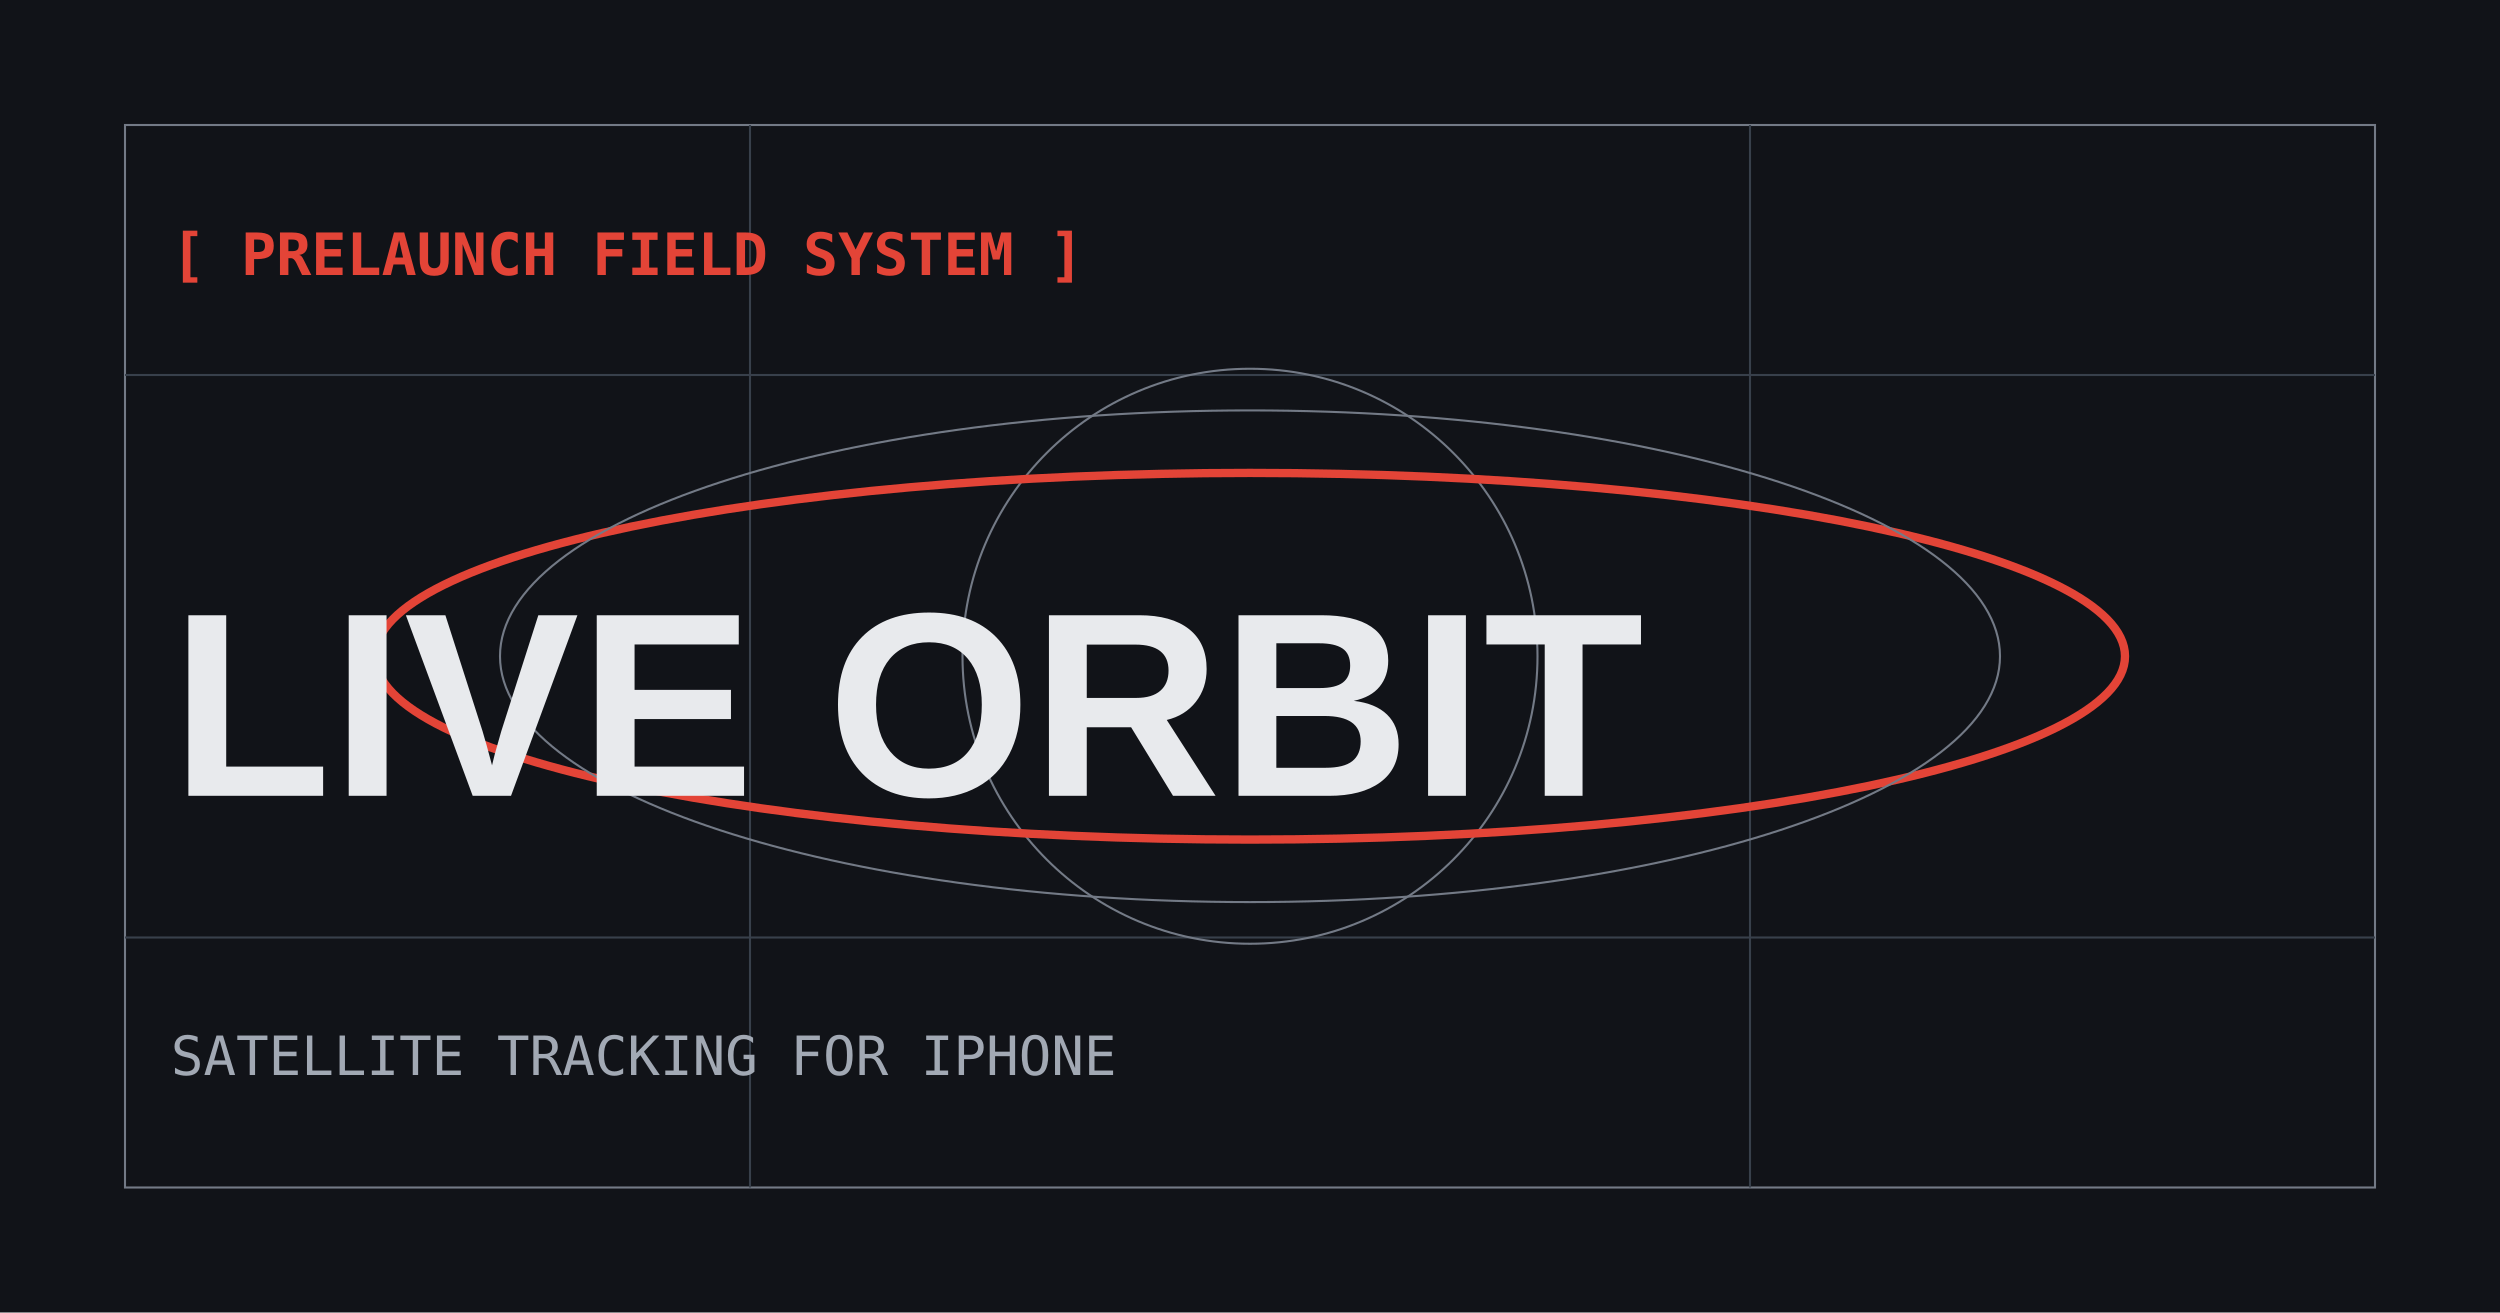
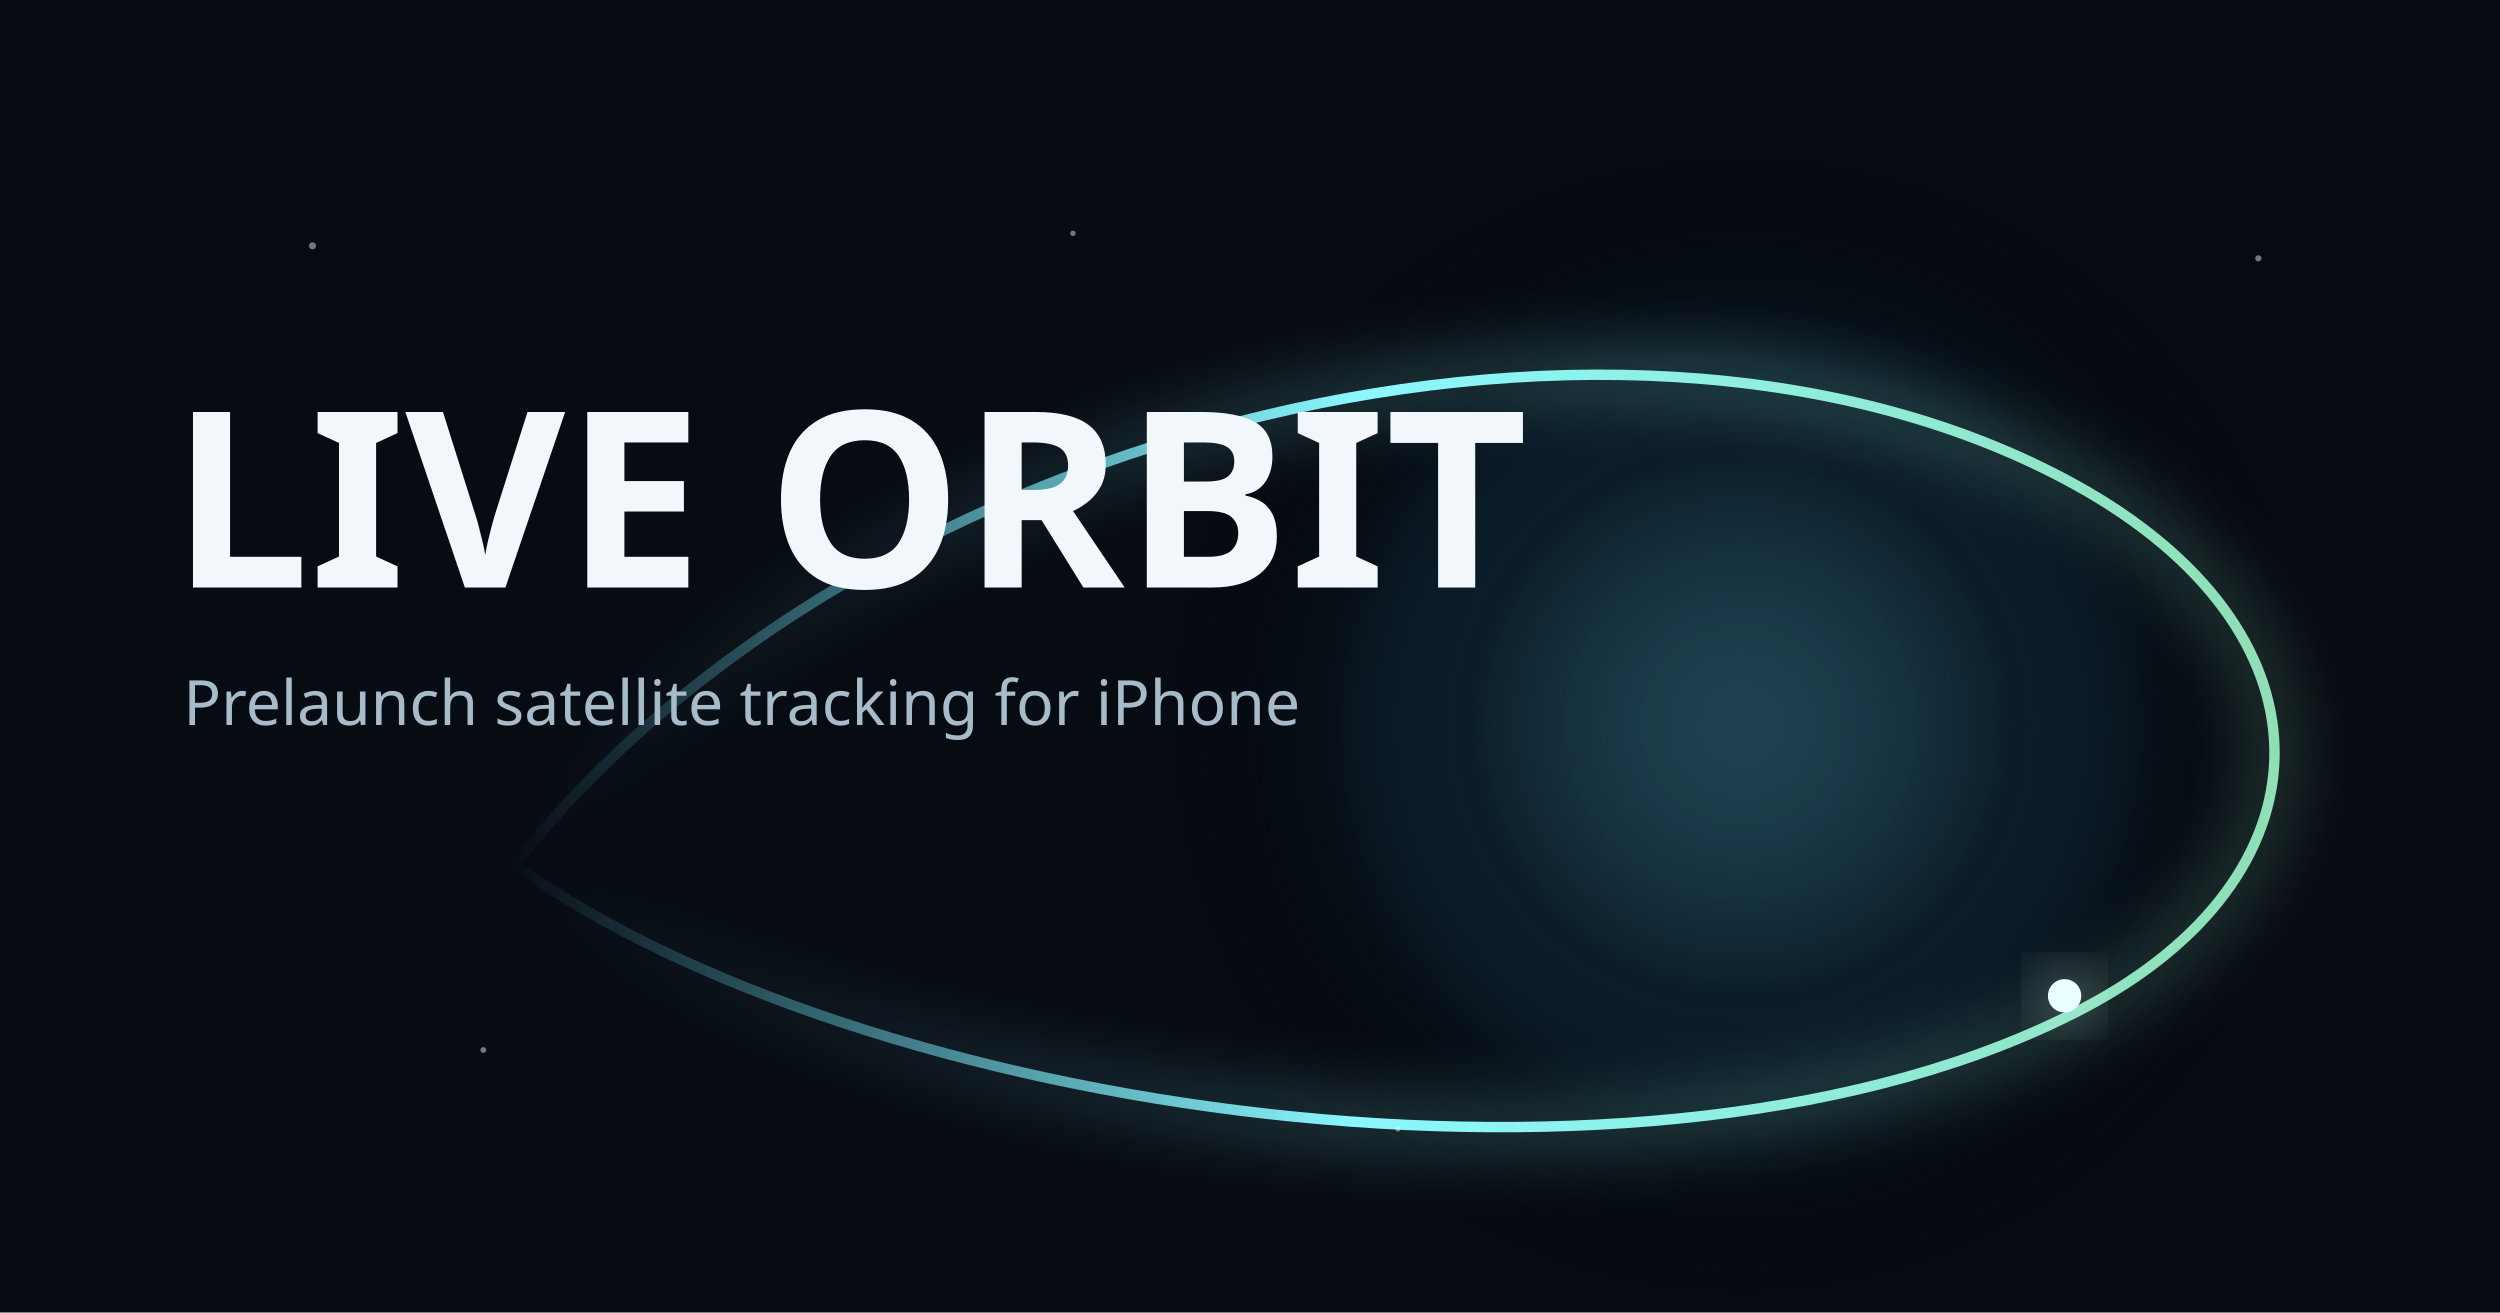
<svg xmlns="http://www.w3.org/2000/svg" width="1200" height="630" viewBox="0 0 1200 630">
-   <rect width="1200" height="630" fill="#111318" />
-   <path d="M60 60h1080v510H60z" fill="none" stroke="#737a86" />
-   <path d="M60 180h1080M60 450h1080M360 60v510M840 60v510" stroke="#38404b" />
-   <circle cx="600" cy="315" r="138" fill="none" stroke="#737a86" />
-   <ellipse cx="600" cy="315" rx="420" ry="88" fill="none" stroke="#e34437" stroke-width="4" />
-   <ellipse cx="600" cy="315" rx="360" ry="118" fill="none" stroke="#737a86" />
-   <text x="82" y="132" fill="#e34437" font-family="monospace" font-size="28" font-weight="700">[ PRELAUNCH FIELD SYSTEM ]</text>
-   <text x="82" y="382" fill="#e8eaed" font-family="Arial Black, Arial, sans-serif" font-size="126" font-weight="900">LIVE ORBIT</text>
-   <text x="82" y="516" fill="#a2a9b4" font-family="monospace" font-size="26">SATELLITE TRACKING FOR IPHONE</text>
+   <defs>
+     <radialGradient id="earthGlow" cx="50%" cy="50%" r="50%">
+       <stop offset="0%" stop-color="#5fdcff" stop-opacity="0.26" />
+       <stop offset="48%" stop-color="#123247" stop-opacity="0.42" />
+       <stop offset="72%" stop-color="#071018" stop-opacity="0.92" />
+       <stop offset="100%" stop-color="#03060b" stop-opacity="0" />
+     </radialGradient>
+     <linearGradient id="arc" x1="0" y1="0" x2="1" y2="0">
+       <stop offset="0%" stop-color="#6ee7ff" stop-opacity="0" />
+       <stop offset="48%" stop-color="#8bf8ff" />
+       <stop offset="100%" stop-color="#a6ffcf" stop-opacity="0.85" />
+     </linearGradient>
+     <filter id="softGlow" x="-80%" y="-80%" width="260%" height="260%">
+       <feGaussianBlur stdDeviation="16" result="blur" />
+       <feMerge>
+         <feMergeNode in="blur" />
+         <feMergeNode in="SourceGraphic" />
+       </feMerge>
+     </filter>
+   </defs>
+   <rect width="1200" height="630" fill="#070b12" />
+   <circle cx="836" cy="348" r="276" fill="url(#earthGlow)" />
+   <path d="M247 415C414 203 787 112 1002 236C1124 307 1120 421 1000 484C794 592 412 534 247 415Z" fill="none" stroke="url(#arc)" stroke-width="5" stroke-linecap="round" filter="url(#softGlow)" />
+   <circle cx="991" cy="478" r="8" fill="#eaffff" filter="url(#softGlow)" />
+   <g opacity="0.46">
+     <circle cx="150" cy="118" r="1.7" fill="#eaf7ff" />
+     <circle cx="232" cy="504" r="1.4" fill="#eaf7ff" />
+     <circle cx="515" cy="112" r="1.3" fill="#eaf7ff" />
+     <circle cx="671" cy="542" r="1.2" fill="#eaf7ff" />
+     <circle cx="1084" cy="124" r="1.5" fill="#eaf7ff" />
+   </g>
+   <text x="82" y="282" fill="#f1f7fb" font-family="system-ui, sans-serif" font-size="118" font-weight="900">LIVE ORBIT</text>
+   <text x="88" y="348" fill="#a7bbc9" font-family="system-ui, sans-serif" font-size="30">Prelaunch satellite tracking for iPhone</text>
</svg>
